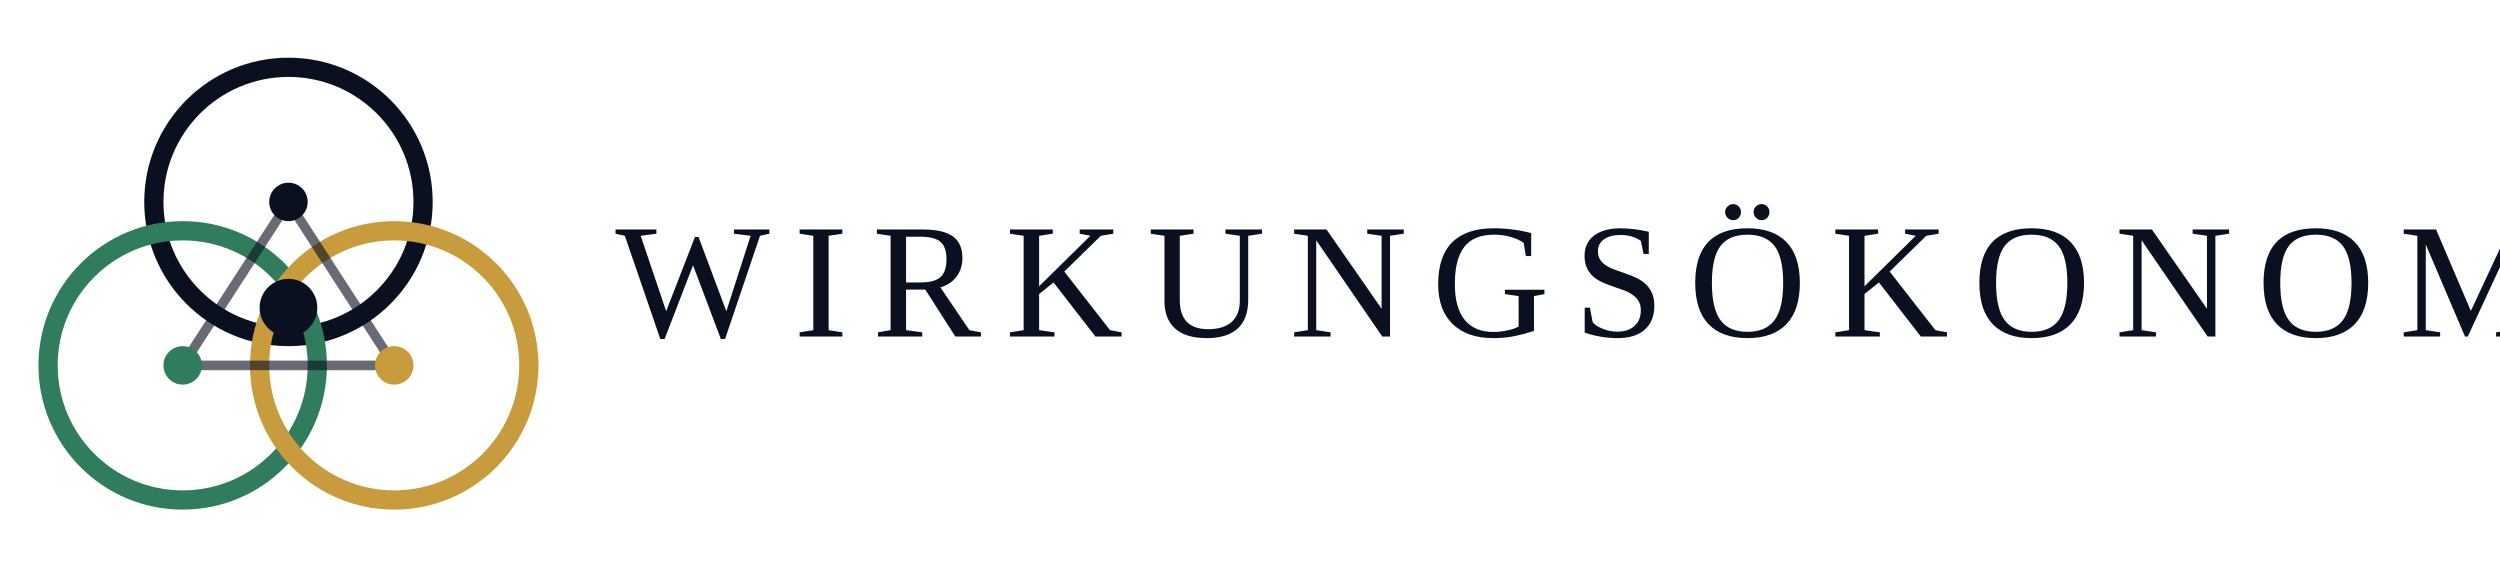
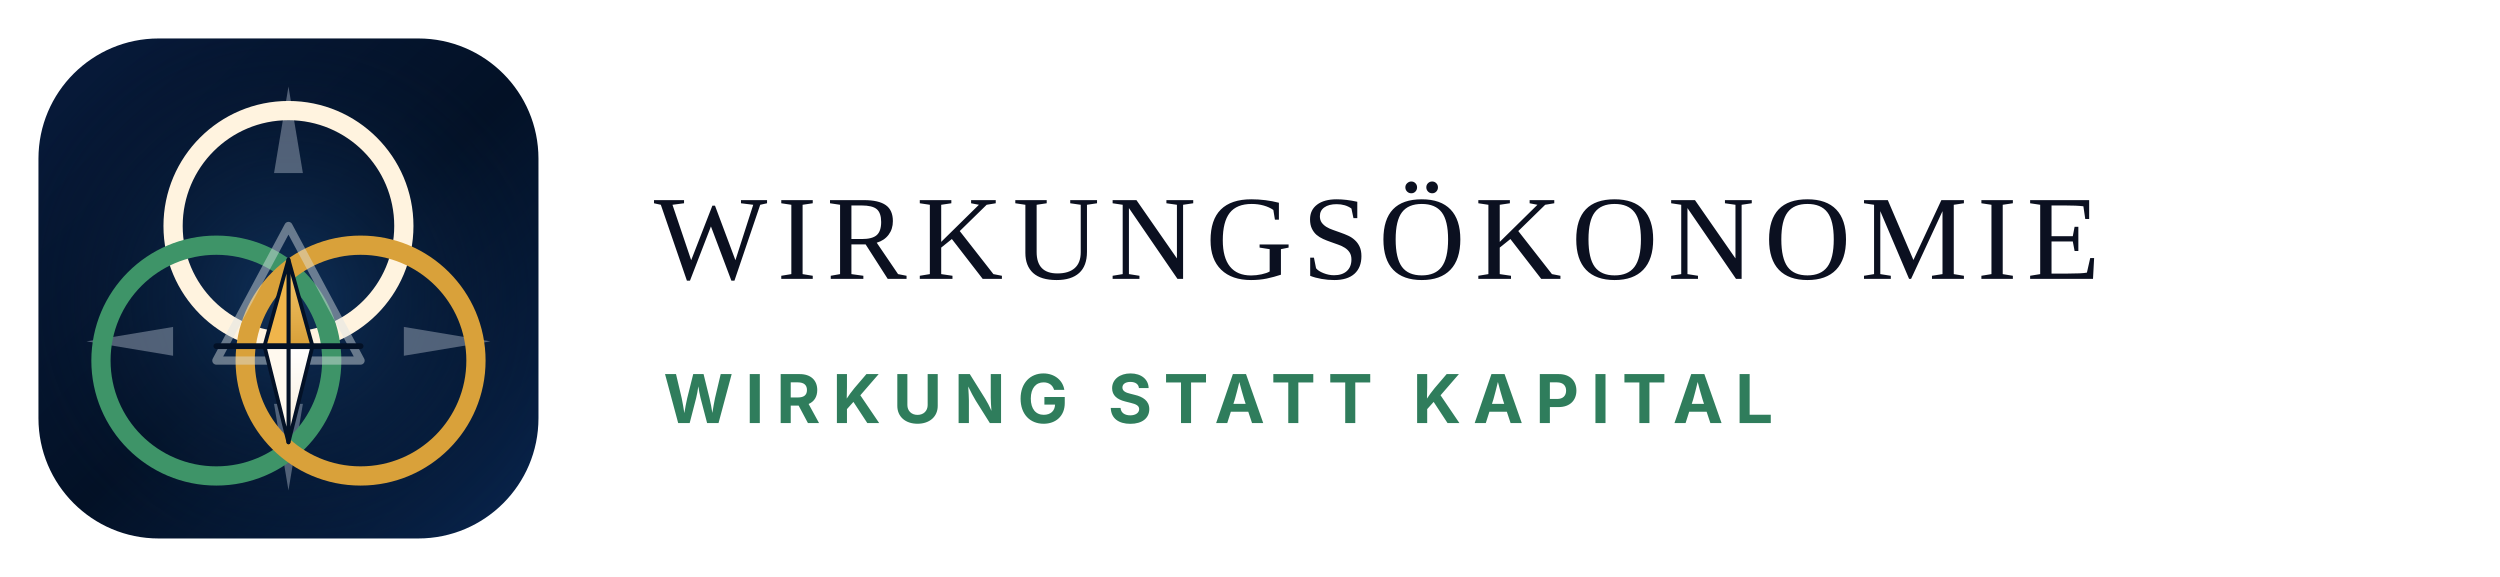
<svg xmlns="http://www.w3.org/2000/svg" viewBox="0 0 520 120" role="img" aria-labelledby="title desc">
-   <g fill="none" stroke-linecap="round" stroke-linejoin="round">
-     <circle cx="60" cy="42" r="28" stroke="#0B1020" stroke-width="4" />
-     <circle cx="38" cy="76" r="28" stroke="#2F7D5C" stroke-width="4" />
-     <circle cx="82" cy="76" r="28" stroke="#C89B3C" stroke-width="4" />
-     <path d="M60 42 L38 76 L82 76 Z" stroke="#0B1020" stroke-width="2" opacity=".62" />
-     <circle cx="60" cy="64" r="6" fill="#0B1020" stroke="none" />
-     <circle cx="60" cy="42" r="4" fill="#0B1020" stroke="none" />
-     <circle cx="38" cy="76" r="4" fill="#2F7D5C" stroke="none" />
-     <circle cx="82" cy="76" r="4" fill="#C89B3C" stroke="none" />
+   <defs>
+     <linearGradient id="woek-bg" x1="13" y1="11" x2="107" y2="109" gradientUnits="userSpaceOnUse">
+       <stop offset="0" stop-color="#071a3a" />
+       <stop offset=".52" stop-color="#031126" />
+       <stop offset="1" stop-color="#08234a" />
+     </linearGradient>
+     <radialGradient id="woek-glow" cx="50%" cy="52%" r="58%">
+       <stop offset="0" stop-color="#123866" stop-opacity=".82" />
+       <stop offset="1" stop-color="#031126" stop-opacity="0" />
+     </radialGradient>
+     <linearGradient id="woek-needle-gold" x1="60" y1="50" x2="60" y2="73" gradientUnits="userSpaceOnUse">
+       <stop offset="0" stop-color="#ffd27b" />
+       <stop offset="1" stop-color="#d69d35" />
+     </linearGradient>
+     <linearGradient id="woek-needle-cream" x1="60" y1="72" x2="60" y2="93" gradientUnits="userSpaceOnUse">
+       <stop offset="0" stop-color="#ffffff" />
+       <stop offset="1" stop-color="#f6ead4" />
+     </linearGradient>
+   </defs>
+   <g>
+     <rect x="8" y="8" width="104" height="104" rx="25" fill="url(#woek-bg)" />
+     <rect x="8" y="8" width="104" height="104" rx="25" fill="url(#woek-glow)" />
+     <g fill="#8794a7" opacity=".58">
+       <path d="M60 18l3 18h-6z" />
+       <path d="M60 102l-3-18h6z" />
+       <path d="M18 71l18-3v6z" />
+       <path d="M102 71l-18 3v-6z" />
+     </g>
+     <g fill="none" stroke-linecap="round" stroke-linejoin="round">
+       <circle cx="60" cy="47" r="24" stroke="#fff3df" stroke-width="4" />
+       <circle cx="45" cy="75" r="24" stroke="#3e9468" stroke-width="4" />
+       <circle cx="75" cy="75" r="24" stroke="#d9a13a" stroke-width="4" />
+       <path d="M60 47 45 75 75 75Z" stroke="#dbe3e5" stroke-width="1.7" opacity=".45" />
+     </g>
+     <g stroke="#031126" stroke-linejoin="round" stroke-width=".8">
+       <path d="M60 54 65 72H60Z" fill="url(#woek-needle-gold)" />
+       <path d="M60 54 55 72H60Z" fill="#f0b54b" />
+       <path d="M60 92 65 72H60Z" fill="url(#woek-needle-cream)" />
+       <path d="M60 92 55 72H60Z" fill="#fff9ee" />
+     </g>
+     <path d="M45 72h30" stroke="#031126" stroke-linecap="round" stroke-width="1.2" />
  </g>
-   <text x="128" y="70" fill="#0B1020" font-family="Georgia, 'Times New Roman', serif" font-size="34" letter-spacing="5">WIRKUNGSÖKONOMIE</text>
+   <text x="136" y="58" fill="#0B1020" font-family="Georgia, 'Times New Roman', serif" font-size="25" letter-spacing="2">WIRKUNGSÖKONOMIE</text>
+   <text x="138" y="88" fill="#2F7D5C" font-family="Inter, Arial, sans-serif" font-size="14" font-weight="700" letter-spacing="2.5">WIRKUNG STATT KAPITAL</text>
</svg>
